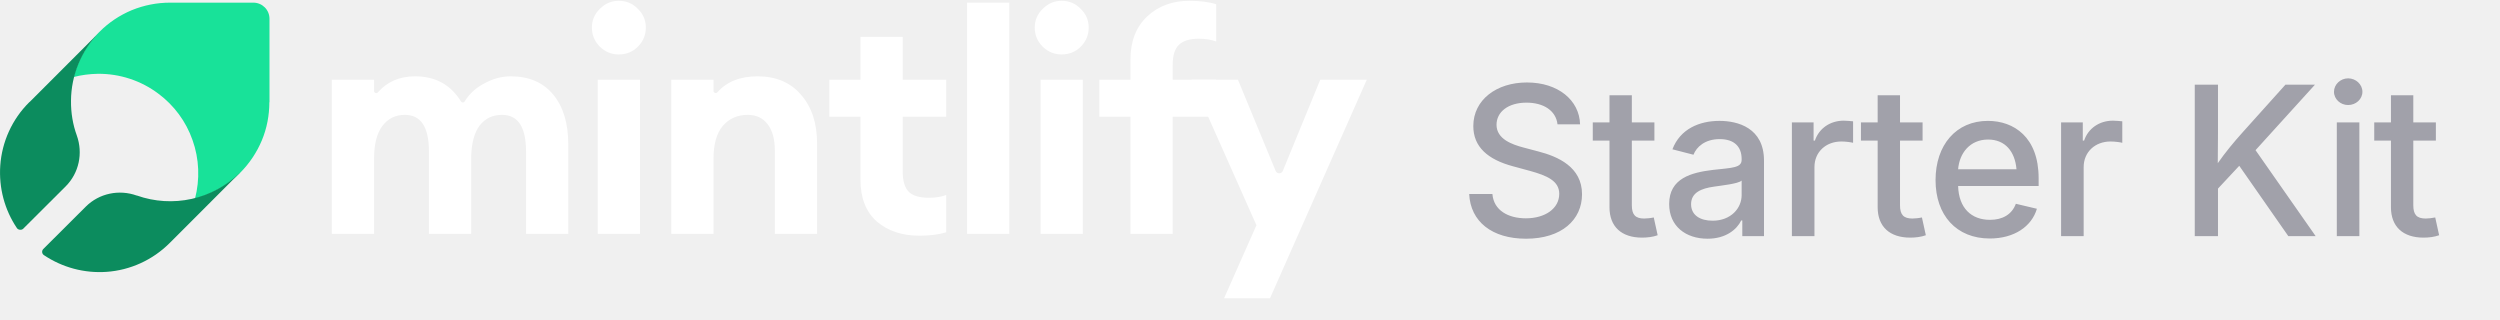
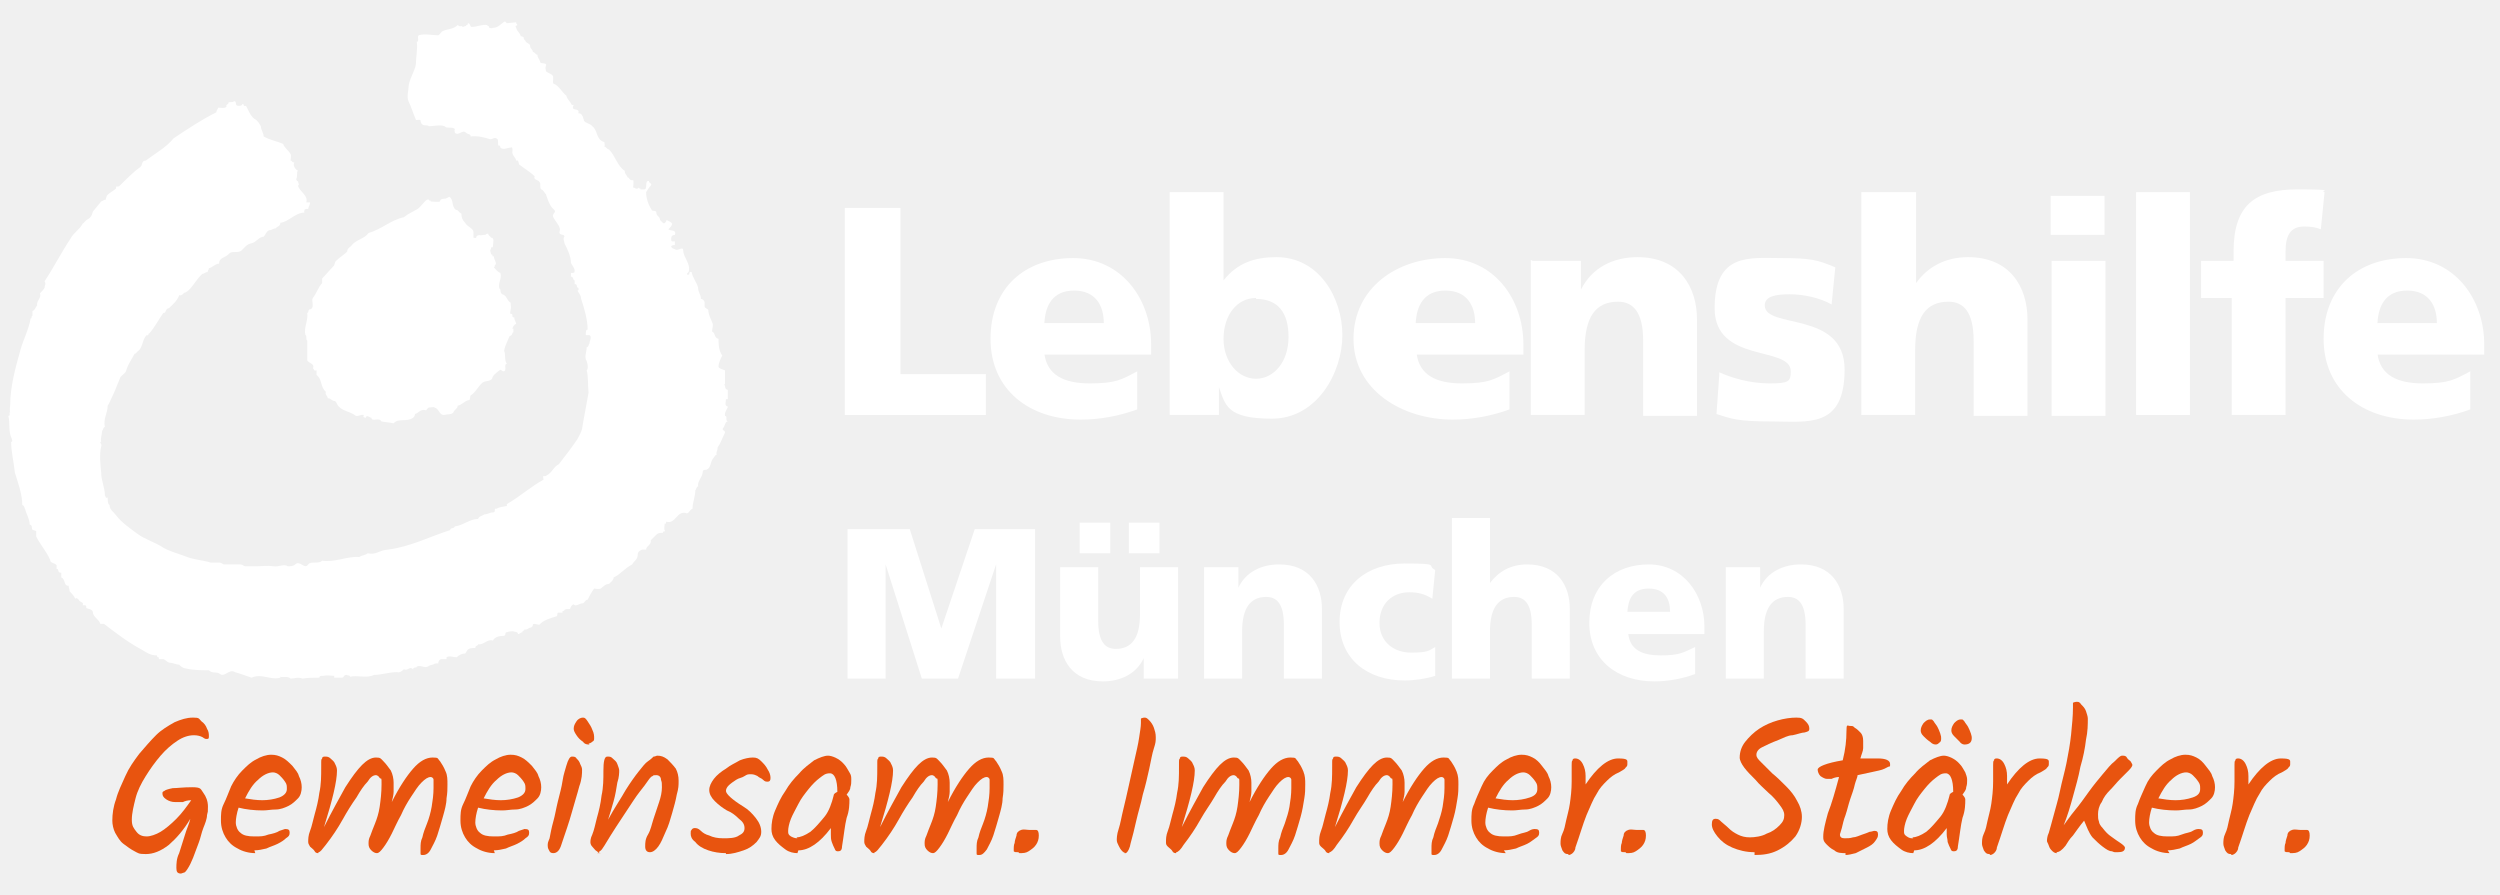
- <svg xmlns="http://www.w3.org/2000/svg" width="180" height="23" viewBox="0 0 180 23" fill="none">
-   <path d="M91.44 21.476H88.133L90.464 16.216L85.802 5.74H89.132L91.847 12.307C91.943 12.536 92.268 12.536 92.362 12.306L95.058 5.74H98.409L91.44 21.476Z" fill="white" />
-   <path d="M81.393 16.837V8.403H79.152V5.74H81.393V4.297C81.393 2.98 81.792 1.944 82.592 1.19C83.391 0.435 84.404 0.058 85.633 0.058C86.387 0.058 87.031 0.139 87.564 0.302V2.988C87.208 2.854 86.794 2.788 86.32 2.788C85.655 2.788 85.174 2.936 84.878 3.232C84.582 3.513 84.434 3.994 84.434 4.674V5.74H87.564V8.403H84.434V16.837H81.393Z" fill="white" />
-   <path d="M76.433 3.92C75.915 3.92 75.463 3.735 75.079 3.365C74.694 2.98 74.502 2.521 74.502 1.989C74.502 1.456 74.694 1.005 75.079 0.635C75.463 0.25 75.915 0.058 76.433 0.058C76.98 0.058 77.438 0.25 77.809 0.635C78.193 1.005 78.386 1.456 78.386 1.989C78.386 2.521 78.193 2.98 77.809 3.365C77.438 3.735 76.98 3.92 76.433 3.92ZM74.924 16.837V5.74H77.964V16.837H74.924Z" fill="white" />
-   <path d="M69.628 16.837V0.191H72.669V16.837H69.628Z" fill="white" />
-   <path d="M66.194 16.97C64.951 16.97 63.93 16.63 63.131 15.949C62.347 15.254 61.955 14.255 61.955 12.953V8.403H59.713V5.74H61.955V2.655H64.995V5.74H68.125V8.403H64.995V12.354C64.995 13.034 65.143 13.523 65.439 13.819C65.735 14.1 66.216 14.24 66.882 14.24C67.355 14.24 67.769 14.174 68.125 14.04V16.726C67.592 16.889 66.948 16.97 66.194 16.97Z" fill="white" />
-   <path d="M48.332 16.837V5.74H51.373V6.551C51.373 6.688 51.559 6.748 51.65 6.646C52.328 5.879 53.293 5.495 54.546 5.495C55.878 5.495 56.921 5.939 57.676 6.827C58.445 7.7 58.83 8.869 58.83 10.334V16.837H55.789V10.844C55.789 10.03 55.619 9.402 55.279 8.958C54.939 8.499 54.458 8.27 53.836 8.27C53.096 8.27 52.497 8.536 52.038 9.069C51.594 9.601 51.373 10.386 51.373 11.421V16.837H48.332Z" fill="white" />
-   <path d="M44.547 3.92C44.029 3.92 43.578 3.735 43.193 3.365C42.809 2.98 42.616 2.521 42.616 1.989C42.616 1.456 42.809 1.005 43.193 0.635C43.578 0.25 44.029 0.058 44.547 0.058C45.095 0.058 45.553 0.25 45.923 0.635C46.308 1.005 46.5 1.456 46.5 1.989C46.5 2.521 46.308 2.98 45.923 3.365C45.553 3.735 45.095 3.92 44.547 3.92ZM43.038 16.837V5.74H46.079V16.837H43.038Z" fill="white" />
-   <path d="M37.875 16.837V10.911C37.875 9.15 37.298 8.27 36.144 8.27C35.478 8.27 34.945 8.521 34.546 9.024C34.161 9.527 33.954 10.275 33.924 11.266V16.837H30.884V10.911C30.884 9.15 30.306 8.27 29.152 8.27C28.472 8.27 27.932 8.536 27.532 9.069C27.133 9.601 26.933 10.386 26.933 11.421V16.837H23.892V5.74H26.933V6.559C26.933 6.695 27.116 6.755 27.206 6.652C27.878 5.881 28.771 5.495 29.885 5.495C31.349 5.495 32.452 6.1 33.193 7.309C33.252 7.404 33.395 7.403 33.454 7.307C33.774 6.78 34.219 6.361 34.79 6.05C35.441 5.68 36.099 5.495 36.765 5.495C38.082 5.495 39.103 5.932 39.828 6.805C40.553 7.678 40.916 8.876 40.916 10.4V16.837H37.875Z" fill="white" />
-   <path d="M19.403 7.362V1.35C19.403 0.705 18.879 0.191 18.244 0.191H12.235C11.291 0.191 10.357 0.378 9.487 0.733C8.618 1.098 7.824 1.621 7.16 2.295L7.114 2.341C6.235 3.23 5.609 4.333 5.291 5.548C5.861 5.399 6.45 5.324 7.039 5.314C8.609 5.296 10.151 5.801 11.403 6.745C12.534 7.586 13.394 8.746 13.861 10.083C14.347 11.438 14.403 12.916 14.039 14.309C15.244 13.991 16.356 13.364 17.244 12.486L17.291 12.439C17.954 11.775 18.487 10.98 18.851 10.111C19.216 9.241 19.393 8.306 19.393 7.362H19.403Z" fill="#18E299" />
-   <path d="M5.112 7.26C5.121 5.416 5.857 3.646 7.151 2.324L2.151 7.326C2.133 7.344 2.114 7.354 2.095 7.372C0.876 8.583 0.14 10.204 0.019 11.918C-0.092 13.52 0.327 15.103 1.22 16.426C1.306 16.552 1.537 16.593 1.667 16.472L4.73 13.417C5.689 12.458 5.987 11.033 5.531 9.757C5.242 8.965 5.103 8.117 5.112 7.26Z" fill="#0C8C5E" />
-   <path d="M17.262 12.44C16.303 13.38 15.102 14.032 13.799 14.321C12.486 14.61 11.127 14.526 9.861 14.079C9.861 14.079 9.851 14.079 9.842 14.079C8.567 13.622 7.142 13.921 6.183 14.871L3.12 17.926C2.99 18.056 3.009 18.27 3.167 18.373C4.489 19.258 6.072 19.686 7.673 19.574C9.386 19.453 10.997 18.717 12.216 17.497L12.263 17.451L17.262 12.449V12.44Z" fill="#0C8C5E" />
-   <text x="105" y="17" font-family="Inter, ui-sans-serif, system-ui, -apple-system, sans-serif" font-size="15" font-weight="500" fill="#A1A1AA" letter-spacing="-0.01em">Starter Kit</text>
+ <svg xmlns="http://www.w3.org/2000/svg" id="Zeichnung" version="1.1" fill="#ffffff" viewBox="0 0 269.3 96.4">
+   <g>
+     <g>
+       <path d="M55.6,2.4s0,.2.1.2c.1.3-.3,0-.1.4.1.4.4.5.5.9.2,0,.2.1.3.1,0,.2.1.3.2.4,0,.2.5.3.5.5,0,.4.3.4.3.7.2,0,.3.3.5.3,0,.4.2.4.3.8,0,.2.8,0,.6.4-.1.3,0,.3,0,.5,0,.2.5.3.7.5.2.2,0,.7.1.9.6.2.9.9,1.4,1.3.1.4.4.6.6,1,0,0,.2,0,.2,0-.4.8.7.2.5.9.4,0,.4.3.5.4,0,.2.1.2.1.4.2.3.7.3.9.6.6.4.4,1.5,1.3,1.7,0,.2.1.3,0,.5.2,0,.3.3.5.3.7.7.9,1.8,1.7,2.3,0,.4.2.4.3.7.2,0,.2.4.6.3.1.2,0,.6,0,.8.2,0,.4.3.6,0,0,.2.2,0,.2.2.1,0,.3,0,.4,0,.4,0,0-1,.5-.9,0,.3.4.2.2.5-.2.2-.3.4-.5.7,0,.6.2,1.3.6,1.9,0,.2.5,0,.5.3,0,.4.4.4.4.8,0,0,.2.2.3.3.2.2.4-.2.4-.3.2.1.5.2.6.4,0,.2-.2.4-.4.6.2.2.9,0,.7.6-.2,0-.4.1-.4.4s0,.2.1.3h.3v.4c-.2,0-.2,0-.4.1,0,.3.4.3.5.4.3.1.8-.4.8.1,0,.7.8,1.4.6,2.2,0,.2-.4.3-.1.4.3,0,0-.4.4-.3.1.6.6,1.2.7,1.7,0,.5.3.7.3,1.2.2,0,.4.2.4.4s0,.2,0,.4c0,.2.4.3.4.4,0,.5.3,1,.4,1.3.2.3,0,.7,0,1,.4.2.2.7.7.8,0,.6,0,1.2.4,1.8-.2.4-.4.8-.4,1.2,0,.2.5.3.7.4v1.5s-.2,0-.1,0c.2.2,0,.5.4.6v1h-.2c0,.3-.2.7.2.8,0,.2-.4.6-.3,1,.3,0,0,.5.3.6-.3,0-.3.5-.5.7-.2.3.2.2.2.5-.3.6-.5,1.2-.8,1.6,0,.4-.2.5-.1.8-.2,0-.2.2-.4.4-.3.4-.2,1-.7,1.2-.1,0-.4,0-.4.2,0,.6-.6,1-.5,1.6-.2,0-.2.4-.3.4,0,.7-.3,1.3-.3,2-.3.1-.3.4-.6.5-1.1-.4-1.2,1.2-2.2.9-.1,0,0,.3-.2.2,0,.2-.1.6,0,.7.1.3-.2,0-.2.3-.3,0-.5,0-.7.2-.1.1-.4.4-.6.6.1.5-.5.6-.5,1-.1,0-.3,0-.4,0-.1,0-.5.2-.5.5,0,.6-.4.7-.6,1.1-.8.4-1.3,1.1-2,1.4,0,.3-.3.5-.5.7-.4,0-.6.3-.9.5-.2.1-.6,0-.7,0-.3.4-.5.8-.7,1.2-.3,0-.3.4-.6.4-.3,0-.7.4-.9.1-.3.1-.3.3-.4.5-.2,0-.5,0-.6.1,0,.2-.3,0-.2.3-.1,0-.3,0-.5,0-.1,0,0,.4-.2.4-.6.2-1.4.4-1.8.9h0c-.2,0-.7-.2-.7,0,0,.2-.1.2-.2.3-.3,0-.4.3-.7.2,0,.2-.3.1-.2.3-.2,0-.3.2-.5.2,0-.3-.4-.2-.5-.3-.2,0-.4,0-.7.1-.3,0,0,.4-.4.4-.4,0-.9.1-1.1.5-.6-.2-1,.5-1.6.4,0,.2-.3.1-.3.4-.4,0-.7,0-.9.3,0,0-.1.2-.2.3-.4,0-.7.2-.9.4-.4,0-.8-.2-1.1,0,0,0,0,.1,0,.2-.2,0-.4,0-.5,0-.3,0-.4.3-.4.5,0-.1-.4,0-.4,0,0,.1-.5.1-.7.3-.4.2-.8-.2-1.2,0,0,.2-.4,0-.4.3-.4-.4-.5.2-1,0-.2.2-.5.4-.7.3-.9,0-1.7.3-2.5.3h0c-.8.4-1.8,0-2.6.2,0-.2-.2-.1-.4-.2-.3,0-.2.3-.5.3-.2,0-.6,0-.8,0,0,0,0-.3,0-.2-.4,0-.7-.1-1.2,0-.2,0-.4,0-.4.2-.7,0-1.2,0-1.8.1h0c-.5-.2-.9,0-1.3,0-.3-.3-.8-.1-1.1-.2,0,0,0,0,0,.1-1.1.3-2-.5-3.1,0-.6-.2-1.1-.4-1.8-.6-.6-.4-1.1.6-1.6.2-.4-.3-.8,0-1.2-.4-.8,0-1.7,0-2.5-.2-.3,0-.6-.3-.7-.4-.3,0-.7-.2-.9-.2-.4,0-.5-.3-.8-.4h-.5c.1-.3-.2-.1-.2-.4-.7,0-1.1-.3-1.6-.6-1.5-.8-2.8-1.8-4.1-2.8,0,0-.3,0-.4,0-.1-.5-.8-.7-.8-1.3-.1-.3-.5-.3-.7-.4,0-.2,0-.2-.1-.3h-.3c.2-.4-.4-.3-.4-.6-.1,0-.2-.3-.4-.1-.1-.3-.4-.6-.6-.8,0-.3-.1-.3-.1-.6-.6,0-.3-.7-.8-.9,0-.2,0-.5,0-.5-.5,0-.2-.5-.5-.4,0-.1,0-.3,0-.4-.2-.3-.7-.2-.7-.6-.4-.9-1.1-1.7-1.5-2.5,0-.2,0-.4,0-.6,0,0,0,0-.3-.1-.3,0,0-.5-.4-.6,0-.6-.4-1.2-.5-1.7-.1,0,0-.3-.3-.4,0-1.2-.5-2.5-.8-3.5-.1-1.1-.4-2.2-.4-3.3.2,0,.1-.3,0-.5-.3-.7-.1-1.5-.3-2.3.3,0,0-.4.2-.4-.1-.2,0-.6,0-.8,0-2,.6-4.1,1.1-5.9.3-1.1.9-2.2,1.1-3.4.2,0,0-.2.2-.3v-.5c.3-.1.3-.4.5-.6-.1-.5.5-.8.3-1.3.2-.2.4-.4.5-.6,0-.3.2-.4,0-.7,1-1.5,1.8-3.1,2.8-4.6.3-.6,1-1,1.3-1.6.2-.1.3-.4.6-.5.3-.2.4-.4.5-.8.3-.4.6-.7.9-1.1.1,0,.3-.2.5-.2,0-.2.1-.3.1-.4.2-.3.7-.5,1-.8,0,0,0-.1,0-.2.2,0,.3,0,.4-.1.7-.7,1.5-1.5,2.2-2,.3-.2.1-.7.6-.7.9-.7,2.2-1.4,3-2.4,1.5-1,3-2,4.6-2.8,0-.2.2-.4.2-.5.3,0,.7.1.9-.1-.1-.3.2-.2.2-.4,0-.2.5,0,.6-.2.4,0,0,.5.5.5.1,0,.4,0,.4-.2.3,0,0,.3.4.2.3.5.4,1,.9,1.4.4.2.5.5.7.8,0,.4.3.7.3,1.1.7.4,1.4.5,2.1.8.1.4.6.7.8,1.1.1.2,0,.5,0,.7.2,0,.1.2.4.2-.2.4.2.8.4.9-.2.1,0,.6-.2.9,0,0,.1.3.2.2,0,.2.2.4,0,.5.2.7,1.1,1,.9,1.8.1,0,.4,0,.4,0,0,.3-.2.5-.2.7-.2,0-.3,0-.4.1,0,.2-.1.2,0,.3-1,0-1.7,1-2.6,1.1,0,.4-.4.4-.5.6-.3,0-.4.2-.7.2-.3.1-.4.5-.6.7-.5,0-.8.6-1.3.7-.5.1-.7.4-1.1.8-.4.3-1,0-1.3.3-.4.5-1.1.4-1.1,1.1-.4,0-.7.4-1.1.5,0,.2-.2.3-.1.4-.3,0-.4.2-.6.2-.7.6-1.1,1.6-1.8,2-.3,0-.3.4-.7.3-.2.6-.7,1-1.1,1.4-.4,0-.3.6-.6.5-.5.7-.9,1.5-1.5,2.2-.2,0,0,.3-.3.2-.5.5-.4,1.3-.9,1.7-.2.1-.2.3-.4.3-.3.6-.7,1.1-.9,1.8-.1.4-.6.5-.7.9-.3.7-.5,1.3-.8,1.9-.2.4-.3.7-.5,1,0,.8-.5,1.4-.3,2.3-.2,0-.2.4-.3.4,0,.4-.2.8-.1,1.2,0,0,0,0-.1,0,0,.2.2.2.1.5-.2.8-.1,1.9,0,2.8,0,.9.4,1.6.4,2.5.1,0,0,.3.3.2,0,.3,0,.7.2.8,0,.5.4.7.7,1.1.6.8,1.5,1.4,2.3,2,.8.6,1.9.9,2.8,1.5.7.4,1.5.6,2.3.9.9.4,1.8.4,2.8.7h.9c.2,0,.3.1.5.2.6,0,1.2,0,1.8,0,.2,0,.4.2.5.2.4,0,.8,0,1.2,0h0c.6,0,1.2-.1,1.9,0h0c.5.1,1.1-.3,1.5,0,.2,0,.6,0,.8-.2.5-.5,1,.6,1.4,0,.3-.4,1.1,0,1.5-.4,1.4.2,2.7-.5,4-.4.3-.2.7-.2.9-.4,1,.2,1.1-.3,2.2-.4,2.4-.3,4.5-1.4,6.7-2.1,0-.3.4-.1.5-.4.9-.1,1.6-.8,2.5-.8.1-.3.4-.3.7-.5.4,0,.5-.2.9-.2s0-.5.4-.4c.3-.2.7-.2,1.1-.3v-.2c1.4-.8,2.6-1.9,3.9-2.6.1,0,0-.2,0-.4.2,0,.3,0,.4-.1.6-.3.7-.9,1.3-1.2.7-.9,1.4-1.8,2-2.7.2-.4.4-.7.5-1.1.2-1.3.5-2.7.7-3.9-.1-.8,0-1.7-.2-2.4.2-.2.1-.7,0-1-.3-.4,0-1,0-1.5.2,0,.2-.3.3-.4,0-.3.3-.7,0-.9,0,0-.3,0-.4,0,0-.3,0-.6.2-.6,0-1.1-.4-2.4-.7-3.3,0-.4-.3-.7-.4-.9.2,0,.1-.2.1-.3-.3,0,0-.4-.4-.4,0-.1,0-.3,0-.4-.2,0-.1-.4-.4-.4,0-.1,0-.4,0-.4.3,0,.4,0,.4-.2,0-.4-.3-.6-.4-.9,0-.7-.4-1.5-.7-2.1,0-.2-.2-.5,0-.7,0-.4-.7,0-.5-.7.1,0,0,0,0-.2-.1-.4-.5-.8-.7-1.2-.2-.4.4-.5.1-.8-.5-.4-.7-1.1-.9-1.7-.1,0-.2-.4-.5-.5-.2-.2,0-.7-.2-.8,0-.2-.7-.2-.5-.6,0,0,.1,0,0,0-.5-.5-1.2-.9-1.7-1.3,0-.2-.1-.3-.1-.4h-.2c0-.3-.5-.6-.4-1,0,0,0-.1,0-.2,0-.1,0-.3-.2-.2-.3,0-.8.3-1.1,0,0,0,0-.3-.2-.2-.1-.2,0-.5-.1-.7-.3-.3-.5,0-.8,0-.6-.2-1.4-.4-2.1-.3,0-.3-.3-.2-.5-.4-.4-.4-.8.4-1.2,0,0-.2-.1-.2,0-.4-.3-.3-.9,0-1.1-.3-.5-.2-1.2,0-1.7,0-.2-.2-.5,0-.7-.2-.1,0-.2-.3-.2-.4,0-.2-.5,0-.5-.1-.3-.7-.5-1.4-.8-2-.2-.5,0-1.1,0-1.4,0-.9.7-1.8.8-2.6,0-.8.2-1.5.1-2.4.3,0,0-.5.2-.7.7-.2,1.4,0,2.1,0,.1,0,.3-.3.4-.4.5-.3,1.2-.2,1.7-.7.1,0,.1.2.4.1.2.2.3,0,.5,0,0-.2.2,0,.2-.3.3,0,.2.4.4.4.6,0,1.1-.3,1.7-.2,0,.2.2,0,.2.3.2,0,.2.1.4,0,.6,0,.9-.5,1.3-.7l.2.2Z" style="fill: #ffffff;" />
+       <path d="M48.4,21.2c.5.3.2,1,.7,1.4.3,0,.3.3.6.4,0,.4.1.7.4,1,.2.4.9.6.9,1,0,.3,0,.4,0,.6.1,0,.2.1.3,0,0-.3.3-.2.3-.3.1.1.4,0,.6,0s.2-.2.4-.1c0,.2.2.2.3.4.4,0,.2.6.2.9s-.3,0-.2.3c-.2.2,0,.4,0,.6.3,0,0,.3.3.2,0,.4.3.6.2.9-.2,0,0,.2-.2.3.2.2.4.5.7.6.2.6-.3,1.1-.1,1.7.2,0,0,.4.3.6.5.1.5.7.9.9,0,.3.1.5,0,.8h0c0,.1-.1.4,0,.4.4,0,0,.4.4.4,0,.3.2.5.2.7-.2,0-.4.4-.4.5s0,0,.1,0v.4c-.2,0,0,.3-.4.4-.2.5-.5,1-.6,1.6.2.3,0,1,.3,1.4-.4,0,.1.8-.4.8-.1,0-.3-.3-.4-.1-.4.3-.7.5-.8.9-.2.3-.7.2-1,.4-.5.4-.7,1-1.3,1.4-.1.1,0,.5-.2.5-.5.1-.7.5-1.2.6,0,.3-.3.4-.4.6-.1.4-.7.3-1.1.4-.5,0-.5-.7-1-.8,0-.1-.4,0-.6,0-.1,0-.2.2-.3.3-.6-.2-.8.3-1.2.4,0,.2-.1.3-.2.4-.7.5-1.6,0-2.1.6-.4-.1-.8-.1-1.3-.2-.3-.5-1,.1-1.1-.4-.2,0-.5-.4-.6,0,0,0-.4,0-.2-.3-.4-.1-.7.3-1,0-.6-.4-1.2-.4-1.7-.9-.2-.2-.2-.4-.4-.6-.4,0-.4-.3-.8-.3,0-.3-.3-.3-.2-.7-.6-.5-.4-1.4-1-1.8v-.5c-.4.1-.2-.2-.4-.2.3-.6-.7-.6-.6-1,0-.6,0-1.4,0-2-.2-.1,0-.6-.2-.6-.2-.8.3-1.5.2-2.4.2,0,0-.4.4-.4.4-.3,0-.9.2-1.2.4-.5.6-1.2,1-1.6,0-.1,0-.4,0-.5.4-.4.8-.9,1.2-1.3.2-.2.1-.4.3-.6.4-.4.8-.6,1.2-1,0-.4.4-.5.5-.7.5-.6,1.4-.7,1.8-1.3,1.4-.4,2.4-1.4,3.8-1.7.5-.4,1-.6,1.5-.9.4-.3.6-.7,1-1h.2c0,.2.2,0,.2.2.3,0,.8.1,1,0,0-.3.4-.3.6-.3Z" style="fill: #ffffff;" />
+     </g>
+     <g>
+       <path d="M91,22.4h6v17.9h9.2v4.4h-15.2v-22.3Z" />
+       <path d="M112.5,38.1c.3,2.3,2.1,3.2,4.9,3.2s3.4-.4,5.1-1.3v4.1c-1.9.7-4,1.1-6.1,1.1-5.5,0-9.7-3.2-9.7-8.7s3.7-8.7,8.9-8.7,8.4,4.4,8.4,9.3v1.1h-11.5ZM118.9,34.8c0-1.9-.9-3.5-3.2-3.5s-3.1,1.6-3.2,3.5h6.4Z" />
+       <path d="M126,20.7h5.8v9.5h0c1.5-1.9,3.4-2.5,5.7-2.5,4.6,0,7.1,4.4,7.1,8.4s-2.7,9-7.6,9-5-1.5-5.7-3.4h0v3h-5.3v-24ZM135.3,32.1c-2.1,0-3.5,1.9-3.5,4.4s1.6,4.3,3.5,4.3,3.5-1.8,3.5-4.5-1.2-4.1-3.5-4.1Z" />
+       <path d="M152.6,38.1c.3,2.3,2.1,3.2,4.9,3.2s3.4-.4,5.1-1.3v4.1c-1.9.7-4,1.1-6.1,1.1-5.5,0-10.7-3.2-10.7-8.7s4.7-8.7,9.9-8.7,8.4,4.4,8.4,9.3v1.1h-11.5ZM158.9,34.8c0-1.9-.9-3.5-3.2-3.5s-3.1,1.6-3.2,3.5h6.4Z" />
+       <path d="M165.1,28.1h5.2v3.1h0c1.2-2.4,3.5-3.5,6.1-3.5,4.5,0,6.4,3.2,6.4,6.7v10.4h-5.8v-8.1c0-3.1-1.1-4.2-2.7-4.2-2.4,0-3.6,1.6-3.6,5.2v7h-5.8v-16.7Z" />
+       <path d="M185.2,40.1c1.3.6,3.3,1.2,5.4,1.2s2.3-.2,2.3-1.3c0-2.8-8.2-.8-8.2-6.8s3.8-5.4,7.1-5.4,4,.2,5.9,1l-.4,4c-1.2-.7-3-1.1-4.5-1.1s-2.7.2-2.7,1.2c0,2.6,8.6.5,8.6,6.9s-4,5.6-7.8,5.6-4.4-.3-6-.8l.3-4.2Z" />
+       <path d="M200.6,20.7h5.8v9.8h0c1.2-1.7,3.1-2.8,5.6-2.8,4.5,0,6.4,3.2,6.4,6.7v10.4h-5.8v-8.1c0-3.1-1.1-4.2-2.7-4.2-2.4,0-3.6,1.6-3.6,5.2v7h-5.8v-24Z" />
+       <path d="M221,28.1h5.8v16.7h-5.8v-16.7ZM226.7,25.3h-5.8v-4.2h5.8v4.2Z" />
+       <path d="M230.1,20.7h5.8v24h-5.8v-24Z" />
+       <path d="M240.5,32.1h-3.4v-4h3.5v-1c0-5,2.3-6.7,6.9-6.7s2.2.2,2.9.3l-.4,4c-.5-.2-1-.3-1.8-.3-1.5,0-2,1-2,2.7v1h4.1v4h-4.1v12.6h-5.8v-12.6Z" />
+       <path d="M256.1,38.1c.3,2.3,2.1,3.2,4.9,3.2s3.4-.4,5.1-1.3v4.1c-1.9.7-4,1.1-6.1,1.1-5.5,0-9.7-3.2-9.7-8.7s3.7-8.7,8.9-8.7,8.4,4.4,8.4,9.3v1.1h-11.5ZM262.5,34.8c0-1.9-.9-3.5-3.2-3.5s-3.1,1.6-3.2,3.5h6.4Z" />
+     </g>
+     <path d="M91.3,57h6.7l3.4,10.7h0l3.6-10.7h6.5v16.1h-4.2v-12.3c0,0,0,0,0,0l-4.1,12.3h-3.9l-3.9-12.3h0v12.3c0,0-4.1,0-4.1,0v-16.1Z" />
+     <path d="M121.6,56.3h3.3v3.3h-3.3v-3.3ZM116.3,56.3h3.3v3.3h-3.3v-3.3ZM127,73.1h-3.8v-2.2h0c-.8,1.7-2.5,2.5-4.4,2.5-3.3,0-4.6-2.3-4.6-4.8v-7.5h4.1v5.8c0,2.3.8,3,1.9,3,1.7,0,2.6-1.2,2.6-3.7v-5.1h4.1v12Z" />
+     <path d="M129.6,61.1h3.8v2.2h0c.8-1.7,2.5-2.5,4.4-2.5,3.3,0,4.6,2.3,4.6,4.8v7.5h-4.1v-5.8c0-2.3-.8-3-1.9-3-1.7,0-2.6,1.2-2.6,3.7v5.1h-4.1v-12Z" />
+     <path d="M154.3,64.5c-.8-.5-1.5-.7-2.5-.7-1.8,0-3.2,1.2-3.2,3.3s1.6,3.2,3.4,3.2,1.9-.2,2.6-.6v3.1c-.9.3-2.2.5-3.3.5-4,0-7-2.3-7-6.3s3-6.3,7-6.3,2.3.2,3.3.7l-.3,3Z" />
+     <path d="M156.4,55.8h4.1v7h0c.9-1.2,2.2-2,4-2,3.3,0,4.6,2.3,4.6,4.8v7.5h-4.1v-5.8c0-2.3-.8-3-1.9-3-1.7,0-2.6,1.2-2.6,3.7v5.1h-4.1v-17.2Z" />
+     <path d="M175.4,68.3c.2,1.7,1.5,2.3,3.5,2.3s2.4-.3,3.7-.9v2.9c-1.3.5-2.9.8-4.4.8-4,0-7-2.3-7-6.3s2.7-6.3,6.4-6.3,6,3.2,6,6.7v.8h-8.3ZM179.9,65.9c0-1.4-.6-2.5-2.3-2.5s-2.2,1.1-2.3,2.5h4.6Z" />
+     <path d="M185.8,61.1h3.8v2.2h0c.8-1.7,2.5-2.5,4.4-2.5,3.3,0,4.6,2.3,4.6,4.8v7.5h-4.1v-5.8c0-2.3-.8-3-1.9-3-1.7,0-2.6,1.2-2.6,3.7v5.1h-4.1v-12Z" />
+   </g>
+   <g>
+     <path d="M19.5,94.1c-.4,0-.5-.2-.5-.6s0-1,.3-1.6c.2-.6.4-1.3.6-1.9.2-.7.5-1.3.6-1.8h0c-.7,1.2-1.5,2.1-2.3,2.8-.9.7-1.7,1-2.5,1s-.8-.1-1.2-.3c-.4-.2-.8-.5-1.2-.8s-.6-.7-.9-1.2c-.2-.4-.3-.9-.3-1.3,0-.7.1-1.5.4-2.3.2-.8.6-1.6,1-2.5s.9-1.6,1.5-2.4c.6-.7,1.2-1.4,1.8-2,.6-.6,1.3-1,2-1.4.7-.3,1.3-.5,2-.5s.6.1.9.4c.3.2.5.5.6.8.2.3.2.6.2.8s0,.3-.2.3-.2,0-.5-.2c-.2-.1-.5-.2-.9-.2-.6,0-1.2.2-1.8.6-.6.4-1.2.9-1.8,1.6-.6.7-1.1,1.4-1.6,2.2-.5.8-.9,1.6-1.1,2.4s-.4,1.6-.4,2.3.2.9.5,1.3c.3.4.7.5,1.1.5s1-.2,1.5-.5,1.1-.8,1.7-1.4c.6-.6,1.1-1.3,1.6-2h0c-.4,0-.7.1-.9.2-.3,0-.5,0-.8,0-.4,0-.7-.1-1-.3-.3-.2-.4-.4-.4-.6s0-.2.2-.3c.1-.1.4-.2.9-.3.5,0,1.1-.1,2.1-.1s.9.2,1.2.6c.3.4.5.9.5,1.5s0,.5-.1.9c0,.4-.2.9-.4,1.4-.2.5-.3,1.1-.5,1.6s-.4,1.1-.6,1.6c-.2.5-.4.9-.6,1.2s-.3.4-.4.4Z" style="fill: #e8540f;" />
+     <path d="M27.5,91.9c-.7,0-1.4-.2-1.9-.5-.6-.3-1-.7-1.3-1.2-.3-.5-.5-1.1-.5-1.8s0-1.2.3-1.8.5-1.2.8-1.9c.3-.6.7-1.2,1.2-1.7.5-.5.9-.9,1.5-1.2.5-.3,1.1-.5,1.6-.5s.8.1,1.2.3c.4.2.7.5,1.1.9.3.4.6.7.7,1.1.2.4.3.8.3,1.2s-.1.9-.4,1.2c-.3.3-.6.6-1,.8s-.9.4-1.4.4c-.5,0-.9.1-1.4.1-.9,0-1.8-.1-2.6-.3-.2.6-.3,1.2-.3,1.6s.2.9.5,1.1c.3.3.8.4,1.5.4s1,0,1.5-.2c.5-.1.9-.2,1.2-.4.3-.1.6-.2.6-.2.4,0,.5.1.5.4s-.1.4-.4.6c-.2.2-.5.4-.9.6-.4.2-.8.3-1.2.5-.4.1-.9.2-1.3.2ZM28.2,86.2c.7,0,1.3-.1,1.9-.3.5-.2.8-.5.8-.9s0-.5-.2-.8c-.2-.3-.4-.5-.6-.7-.2-.2-.5-.3-.7-.3-.5,0-1.1.3-1.6.8-.6.5-1,1.2-1.4,2,.6.1,1.2.2,1.9.2Z" style="fill: #e8540f;" />
+     <path d="M34.3,91.9c-.1,0-.3,0-.4-.2s-.3-.3-.5-.5c-.1-.2-.2-.3-.2-.5,0-.3,0-.7.2-1.2.2-.5.3-1.1.5-1.8.2-.7.4-1.5.5-2.3.2-.9.2-1.8.2-2.8s0-.7.1-.9c0-.2.2-.2.3-.2.2,0,.4,0,.6.2.2.2.4.3.5.6.1.2.2.4.2.7,0,1.2-.5,3.2-1.4,6.1h0c.9-1.8,1.7-3.2,2.3-4.3.7-1.1,1.3-1.9,1.8-2.4.5-.5,1-.8,1.5-.8s.5.1.8.4c.3.3.5.6.8,1,.2.4.3.9.3,1.3s0,.6,0,1c0,.3-.1.7-.2,1.1h0c.8-1.6,1.6-2.8,2.3-3.6s1.4-1.2,2.1-1.2.5.1.8.4c.2.3.4.6.6,1.1.2.4.2.9.2,1.4s0,.9-.1,1.5c0,.6-.2,1.3-.4,2-.2.7-.4,1.4-.6,2s-.5,1.1-.7,1.5-.5.6-.8.6-.3,0-.3-.2c0-.1,0-.3,0-.5,0-.4,0-.8.2-1.2.1-.5.3-1,.5-1.5s.4-1.2.5-1.8.2-1.3.2-2,0-.6,0-.9c0-.2-.2-.3-.3-.3-.3,0-.6.2-1,.6-.4.4-.7.9-1.1,1.5-.4.6-.8,1.3-1.1,2-.4.7-.7,1.4-1,2-.3.6-.6,1.1-.9,1.5s-.5.6-.7.6-.4-.1-.6-.3c-.2-.2-.3-.4-.3-.7s0-.5.2-.9c.1-.3.3-.8.5-1.3.2-.5.4-1.1.5-1.8s.2-1.5.2-2.4,0-.5-.2-.7c-.1-.2-.3-.3-.4-.3-.3,0-.6.2-.9.7-.4.4-.8,1-1.2,1.7-.5.7-1,1.5-1.5,2.4-.5.9-1.1,1.8-1.8,2.7-.4.5-.6.8-.8.8Z" style="fill: #e8540f;" />
+     <path d="M53.3,91.9c-.7,0-1.4-.2-1.9-.5-.6-.3-1-.7-1.3-1.2-.3-.5-.5-1.1-.5-1.8s0-1.2.3-1.8.5-1.2.8-1.9c.3-.6.7-1.2,1.2-1.7.5-.5.9-.9,1.5-1.2.5-.3,1.1-.5,1.6-.5s.8.1,1.2.3c.4.2.7.5,1.1.9.3.4.6.7.7,1.1.2.4.3.8.3,1.2s-.1.9-.4,1.2c-.3.3-.6.6-1,.8s-.9.4-1.4.4c-.5,0-.9.1-1.4.1-.9,0-1.8-.1-2.6-.3-.2.6-.3,1.2-.3,1.6s.2.9.5,1.1c.3.3.8.4,1.5.4s1,0,1.5-.2c.5-.1.9-.2,1.2-.4.3-.1.6-.2.6-.2.4,0,.5.1.5.4s-.1.4-.4.6c-.2.2-.5.4-.9.6-.4.2-.8.3-1.2.5-.4.1-.9.2-1.3.2ZM53.9,86.2c.7,0,1.3-.1,1.9-.3.5-.2.8-.5.8-.9s0-.5-.2-.8c-.2-.3-.4-.5-.6-.7-.2-.2-.5-.3-.7-.3-.5,0-1.1.3-1.6.8-.6.5-1,1.2-1.4,2,.6.1,1.2.2,1.9.2Z" style="fill: #e8540f;" />
+     <path d="M59.7,91.9c-.2,0-.4,0-.5-.2-.1-.2-.2-.3-.2-.6s0-.3.2-.8c.1-.5.2-1.1.4-1.8.2-.7.3-1.4.5-2.2s.4-1.5.5-2.2.3-1.2.4-1.6c.2-.7.4-1,.6-1s.4,0,.5.2c.2.2.3.3.4.6.1.2.2.4.2.6,0,.4,0,1-.3,1.8-.2.8-.5,1.7-.8,2.8-.3,1.1-.7,2.2-1.1,3.4-.2.7-.5,1-.9,1ZM63.5,80.2c-.2,0-.5,0-.7-.3-.3-.2-.5-.4-.7-.7-.2-.3-.3-.5-.3-.7,0-.3.1-.5.3-.8s.5-.4.7-.4.3.1.5.4.4.6.5.9c.2.4.2.7.2.9s0,.3-.2.4c-.1.1-.3.2-.4.2Z" style="fill: #e8540f;" />
+     <path d="M64.8,91.9c-.1,0-.3,0-.5-.2-.2-.1-.3-.3-.5-.5s-.2-.4-.2-.5,0-.4.2-.8c.2-.5.3-1,.5-1.8.2-.7.4-1.5.5-2.4.2-.9.2-1.8.2-2.7s.1-1.5.4-1.5.4,0,.6.2c.2.2.4.3.5.6s.2.5.2.7,0,.7-.2,1.3c-.1.6-.2,1.3-.4,2-.2.7-.4,1.4-.6,2h0c.7-1.3,1.4-2.3,1.9-3.2.5-.8,1-1.5,1.4-2s.7-.9,1-1.1c.3-.2.5-.4.6-.5.2,0,.3-.1.4-.1.4,0,.7.1,1.1.4.3.3.6.6.9,1,.2.4.3.8.3,1.3s0,.8-.2,1.5c-.1.6-.3,1.3-.5,2-.2.7-.4,1.4-.7,2-.3.7-.5,1.2-.8,1.6-.3.4-.6.6-.9.6s-.5-.2-.5-.6,0-.8.3-1.3.4-1.1.6-1.7c.2-.6.4-1.2.6-1.8.2-.6.3-1.1.3-1.6s0-.5-.1-.8c0-.3-.2-.5-.5-.5s-.3,0-.4.1c-.1,0-.3.2-.5.5-.2.3-.5.7-.9,1.2-.4.5-.9,1.3-1.5,2.2-.6.9-1.4,2.1-2.3,3.6-.2.3-.3.5-.5.6-.1.1-.2.2-.3.2Z" style="fill: #e8540f;" />
+     <path d="M78.2,91.9c-.7,0-1.3-.1-1.9-.3s-1.1-.5-1.4-.9c-.4-.3-.5-.6-.5-.9s0-.3.1-.4c0-.1.2-.2.3-.2.2,0,.4,0,.7.3.2.2.5.4.9.5.4.2.9.3,1.5.3s1.3,0,1.7-.3c.4-.2.6-.4.6-.8s-.2-.7-.6-1c-.4-.4-.8-.7-1.3-.9-.5-.3-.9-.6-1.3-1-.4-.4-.6-.8-.6-1.2s.2-.8.5-1.2c.3-.4.8-.8,1.3-1.1.5-.4,1-.6,1.5-.9.5-.2,1-.3,1.4-.3s.6.1.9.4.5.5.7.9c.2.3.3.6.3.9s-.1.4-.3.4-.3,0-.5-.2-.4-.2-.6-.4c-.2-.1-.4-.2-.7-.2s-.4,0-.7.2-.6.2-.9.4c-.3.2-.6.4-.8.6-.2.2-.3.4-.3.6,0,.3.6.9,1.9,1.7.5.3.9.7,1.3,1.2s.6,1,.6,1.5-.2.7-.5,1.1c-.4.4-.8.7-1.4.9-.6.2-1.2.4-1.9.4Z" style="fill: #e8540f;" />
+     <path d="M85.9,91.9c-.4,0-.9-.1-1.3-.4-.4-.3-.8-.6-1.1-1s-.4-.8-.4-1.2c0-.6.1-1.3.4-2,.3-.7.6-1.4,1.1-2.1.4-.7.9-1.3,1.5-1.9.5-.6,1.1-1,1.6-1.4.6-.3,1.1-.5,1.5-.5s1.2.3,1.7.9c.3.3.4.6.6.9s.2.5.2.8,0,.5-.1.8c0,.3-.2.5-.4.8.2.2.3.4.3.5,0,.5,0,1.2-.3,2-.2.8-.3,1.9-.5,3.1,0,.4-.2.5-.4.5s-.3,0-.4-.3c-.1-.2-.2-.4-.3-.7s-.1-.5-.1-.8c0-.3,0-.5,0-.7-1.2,1.6-2.4,2.4-3.5,2.4ZM85.8,90.2c.4,0,.9-.2,1.5-.6.5-.4,1-1,1.5-1.6s.8-1.5,1-2.3c0-.2.2-.3.4-.4,0-1.3-.3-2-.8-2s-.7.2-1.1.5c-.4.3-.8.7-1.2,1.2-.4.5-.8,1-1.1,1.6-.3.6-.6,1.1-.8,1.6-.2.5-.3,1-.3,1.3s0,.4.3.6c.2.1.4.2.7.2Z" style="fill: #e8540f;" />
+     <path d="M94.2,91.9c-.1,0-.3,0-.4-.2s-.3-.3-.5-.5c-.1-.2-.2-.3-.2-.5,0-.3,0-.7.2-1.2.2-.5.3-1.1.5-1.8.2-.7.4-1.5.5-2.3.2-.9.2-1.8.2-2.8s0-.7.1-.9c0-.2.2-.2.3-.2.2,0,.4,0,.6.2.2.2.4.3.5.6.1.2.2.4.2.7,0,1.2-.5,3.2-1.4,6.1h0c.9-1.8,1.7-3.2,2.3-4.3.7-1.1,1.3-1.9,1.8-2.4.5-.5,1-.8,1.5-.8s.5.1.8.4c.3.3.5.6.8,1,.2.4.3.9.3,1.3s0,.6,0,1c0,.3-.1.7-.2,1.1h0c.8-1.6,1.6-2.8,2.3-3.6s1.4-1.2,2.1-1.2.5.1.8.4c.2.3.4.6.6,1.1.2.4.2.9.2,1.4s0,.9-.1,1.5c0,.6-.2,1.3-.4,2-.2.7-.4,1.4-.6,2-.2.6-.5,1.1-.7,1.5-.3.4-.5.6-.8.6s-.3,0-.3-.2c0-.1,0-.3,0-.5,0-.4,0-.8.2-1.2.1-.5.3-1,.5-1.5s.4-1.2.5-1.8c.1-.6.2-1.3.2-2s0-.6,0-.9c0-.2-.2-.3-.3-.3-.3,0-.6.2-1,.6-.4.4-.7.9-1.1,1.5-.4.6-.8,1.3-1.1,2-.4.7-.7,1.4-1,2-.3.6-.6,1.1-.9,1.5s-.5.6-.7.6-.4-.1-.6-.3c-.2-.2-.3-.4-.3-.7s0-.5.2-.9c.1-.3.3-.8.5-1.3.2-.5.4-1.1.5-1.8s.2-1.5.2-2.4,0-.5-.2-.7c-.1-.2-.3-.3-.4-.3-.3,0-.6.2-.9.7-.4.4-.8,1-1.2,1.7-.5.7-1,1.5-1.5,2.4-.5.9-1.1,1.8-1.8,2.7-.4.5-.6.8-.8.8Z" style="fill: #e8540f;" />
+     <path d="M109.7,91.8c-.3,0-.4,0-.5-.1,0,0,0-.2,0-.3s0-.4.1-.6c0-.2.1-.5.2-.8,0-.3.2-.5.5-.6s.6,0,.9,0,.5,0,.7,0c.2,0,.3.2.3.6s-.1.7-.3,1-.5.5-.8.7c-.3.2-.6.2-1,.2Z" style="fill: #e8540f;" />
+     <path d="M121.3,91.9c0,0-.2,0-.4-.2-.2-.2-.3-.4-.4-.6-.1-.2-.2-.4-.2-.6s0-.6.2-1.2.3-1.3.5-2.1c.2-.8.4-1.7.6-2.6.2-.9.4-1.8.6-2.7s.4-1.7.5-2.4c.1-.7.2-1.2.2-1.6s0-.4,0-.5c0,0,.2-.1.4-.1s.3.1.5.3c.2.2.4.5.5.8s.2.6.2,1,0,.6-.2,1.2-.3,1.3-.5,2.2c-.2.9-.4,1.8-.7,2.8-.2,1-.5,1.9-.7,2.8-.2.9-.4,1.7-.6,2.4-.1.6-.3.9-.4,1-.1.1-.2.2-.3.2Z" style="fill: #e8540f;" />
+     <path d="M126.7,91.9c-.1,0-.3,0-.4-.2s-.3-.3-.5-.5-.2-.3-.2-.5c0-.3,0-.7.2-1.2.2-.5.3-1.1.5-1.8s.4-1.5.5-2.3c.2-.9.2-1.8.2-2.8s0-.7.1-.9c0-.2.2-.2.3-.2.2,0,.4,0,.6.2.2.2.4.3.5.6.1.2.2.4.2.7,0,1.2-.5,3.2-1.4,6.1h0c.9-1.8,1.7-3.2,2.3-4.3.7-1.1,1.3-1.9,1.8-2.4.5-.5,1-.8,1.5-.8s.5.1.8.4.5.6.8,1c.2.4.3.9.3,1.3s0,.6,0,1c0,.3-.1.7-.2,1.1h0c.8-1.6,1.6-2.8,2.3-3.6s1.4-1.2,2.1-1.2.5.1.8.4c.2.3.4.6.6,1.1s.2.9.2,1.4,0,.9-.1,1.5-.2,1.3-.4,2c-.2.7-.4,1.4-.6,2-.2.6-.5,1.1-.7,1.5s-.5.6-.8.6-.3,0-.3-.2c0-.1,0-.3,0-.5,0-.4,0-.8.2-1.2.1-.5.3-1,.5-1.5.2-.6.4-1.2.5-1.8.1-.6.2-1.3.2-2s0-.6,0-.9c0-.2-.2-.3-.3-.3-.3,0-.6.2-1,.6-.4.4-.7.9-1.1,1.5-.4.6-.8,1.3-1.1,2-.4.7-.7,1.4-1,2-.3.6-.6,1.1-.9,1.5-.3.4-.5.6-.7.6s-.4-.1-.6-.3c-.2-.2-.3-.4-.3-.7s0-.5.2-.9c.1-.3.3-.8.5-1.3.2-.5.4-1.1.5-1.8.1-.7.2-1.5.2-2.4s0-.5-.2-.7c-.1-.2-.3-.3-.4-.3-.3,0-.6.2-.9.7-.4.4-.8,1-1.2,1.7s-1,1.5-1.5,2.4-1.1,1.8-1.8,2.7c-.3.5-.6.8-.8.8Z" style="fill: #e8540f;" />
+     <path d="M143.2,91.9c-.1,0-.3,0-.4-.2s-.3-.3-.5-.5-.2-.3-.2-.5c0-.3,0-.7.2-1.2.2-.5.3-1.1.5-1.8s.4-1.5.5-2.3c.2-.9.2-1.8.2-2.8s0-.7.1-.9c0-.2.2-.2.3-.2.2,0,.4,0,.6.2.2.2.4.3.5.6.1.2.2.4.2.7,0,1.2-.5,3.2-1.4,6.1h0c.9-1.8,1.7-3.2,2.3-4.3.7-1.1,1.3-1.9,1.8-2.4.5-.5,1-.8,1.5-.8s.5.1.8.4.5.6.8,1c.2.4.3.9.3,1.3s0,.6,0,1c0,.3-.1.7-.2,1.1h0c.8-1.6,1.6-2.8,2.3-3.6s1.4-1.2,2.1-1.2.5.1.8.4c.2.3.4.6.6,1.1s.2.9.2,1.4,0,.9-.1,1.5-.2,1.3-.4,2c-.2.7-.4,1.4-.6,2-.2.6-.5,1.1-.7,1.5s-.5.6-.8.6-.3,0-.3-.2c0-.1,0-.3,0-.5,0-.4,0-.8.2-1.2.1-.5.3-1,.5-1.5.2-.6.4-1.2.5-1.8.1-.6.2-1.3.2-2s0-.6,0-.9c0-.2-.2-.3-.3-.3-.3,0-.6.2-1,.6-.4.4-.7.9-1.1,1.5-.4.6-.8,1.3-1.1,2-.4.7-.7,1.4-1,2-.3.6-.6,1.1-.9,1.5-.3.4-.5.6-.7.6s-.4-.1-.6-.3c-.2-.2-.3-.4-.3-.7s0-.5.2-.9c.1-.3.3-.8.5-1.3.2-.5.4-1.1.5-1.8.1-.7.2-1.5.2-2.4s0-.5-.2-.7c-.1-.2-.3-.3-.4-.3-.3,0-.6.2-.9.7-.4.4-.8,1-1.2,1.7s-1,1.5-1.5,2.4-1.1,1.8-1.8,2.7c-.3.5-.6.8-.8.8Z" style="fill: #e8540f;" />
+     <path d="M162.2,91.9c-.7,0-1.4-.2-1.9-.5-.6-.3-1-.7-1.3-1.2-.3-.5-.5-1.1-.5-1.8s0-1.2.3-1.8c.2-.6.5-1.2.8-1.9s.7-1.2,1.2-1.7c.5-.5.9-.9,1.5-1.2.5-.3,1.1-.5,1.6-.5s.8.1,1.2.3c.4.2.7.5,1,.9.3.4.6.7.7,1.1.2.4.3.8.3,1.2s-.1.9-.4,1.2c-.3.3-.6.6-1,.8-.4.2-.9.4-1.4.4-.5,0-.9.1-1.4.1-.9,0-1.8-.1-2.6-.3-.2.6-.3,1.2-.3,1.6s.2.9.5,1.1c.3.3.8.4,1.5.4s1,0,1.5-.2.9-.2,1.2-.4.6-.2.6-.2c.4,0,.5.1.5.4s-.1.4-.4.6-.5.4-.9.6-.8.3-1.2.5c-.4.1-.9.2-1.3.2ZM162.9,86.2c.7,0,1.3-.1,1.9-.3s.8-.5.8-.9,0-.5-.2-.8c-.2-.3-.4-.5-.6-.7-.2-.2-.5-.3-.7-.3-.5,0-1.1.3-1.6.8-.6.5-1,1.2-1.4,2,.6.1,1.2.2,1.9.2Z" style="fill: #e8540f;" />
+     <path d="M168.9,92c-.3,0-.4-.1-.6-.4-.1-.3-.2-.5-.2-.7,0-.3,0-.7.2-1.1s.3-.9.4-1.4.3-1.1.4-1.8c.1-.7.2-1.5.2-2.4s0-.6,0-.9c0-.3,0-.6,0-.9s0-.4.1-.5c0-.2.2-.2.3-.2.3,0,.6.2.8.6.2.4.3.8.3,1.3s0,.7,0,.9c1.2-1.8,2.4-2.8,3.5-2.8s1,.2,1,.5,0,.3-.2.5c-.1.2-.4.3-.7.5-.5.2-.9.5-1.3.9-.4.4-.8.8-1.1,1.4-.4.6-.7,1.4-1.1,2.3-.4,1-.7,2.1-1.2,3.5,0,.3-.2.5-.3.6-.1.1-.3.2-.4.2Z" style="fill: #e8540f;" />
+     <path d="M175.1,91.8c-.3,0-.4,0-.5-.1,0,0,0-.2,0-.3s0-.4.1-.6c0-.2.1-.5.2-.8,0-.3.2-.5.5-.6s.6,0,.9,0,.5,0,.7,0c.2,0,.3.2.3.6s-.1.7-.3,1-.5.5-.8.7c-.3.2-.6.2-1,.2Z" style="fill: #e8540f;" />
+     <path d="M189,91.8c-.9,0-1.7-.2-2.4-.5-.7-.3-1.2-.7-1.6-1.2-.4-.5-.6-.9-.6-1.3s.1-.6.4-.6.4.1.6.3c.2.2.5.4.8.7.3.3.6.5,1,.7.4.2.8.3,1.3.3s1.3-.1,1.8-.4c.6-.2,1-.5,1.4-.9.4-.4.5-.7.5-1.1s-.2-.7-.5-1.1-.7-.9-1.2-1.3c-.5-.5-1-.9-1.4-1.4-.5-.5-.9-.9-1.2-1.3-.3-.4-.5-.8-.5-1.1,0-.6.2-1.2.6-1.7.4-.5.9-1,1.5-1.4.6-.4,1.3-.7,2-.9s1.4-.3,2-.3.7.1,1,.4.4.5.4.8-.2.3-.5.4c-.3,0-.8.2-1.3.3-.5,0-1,.3-1.5.5-.8.3-1.4.6-1.8.8-.4.2-.6.5-.6.8s.2.5.5.8c.3.3.7.7,1.2,1.2.5.4,1,.9,1.5,1.4.5.5.9,1,1.2,1.6.3.5.5,1.1.5,1.7s-.2,1.4-.7,2.1c-.5.6-1.1,1.1-1.9,1.5-.8.4-1.6.5-2.5.5Z" style="fill: #e8540f;" />
+     <path d="M198.8,91.9c-.4,0-.9,0-1.2-.3-.4-.2-.6-.4-.9-.7s-.3-.5-.3-.8c0-.6.2-1.4.5-2.5.4-1,.8-2.4,1.2-3.9-.3,0-.6.1-.8.2-.2,0-.4,0-.5,0-.2,0-.4-.1-.7-.3-.2-.2-.3-.5-.3-.7,0-.3.9-.7,2.7-1,.3-1.2.4-2.2.4-3.1s.1-.6.4-.6.3,0,.5.2c.2.1.4.3.6.5.2.2.3.5.3.9s0,.5,0,.8c0,.3-.2.7-.3,1.1.4,0,.8,0,1.1,0,.3,0,.6,0,.8,0,.8,0,1.3.2,1.3.6s0,.2-.2.3c-.2.1-.5.3-1,.4s-1.3.3-2.3.5c0,.2-.2.6-.3,1-.1.5-.3,1-.5,1.6-.2.6-.3,1.1-.5,1.7-.2.5-.3,1-.4,1.4-.1.4-.2.6-.2.7,0,.3.2.4.5.4s.6,0,.9-.1c.3,0,.7-.2,1-.3.3-.1.6-.2.8-.3.2,0,.4-.1.5-.1.3,0,.4.1.4.4s-.1.4-.3.7c-.2.3-.5.5-.9.7s-.8.4-1.2.6c-.4.1-.8.2-1.1.2Z" style="fill: #e8540f;" />
+     <path d="M206.1,91.9c-.4,0-.9-.1-1.3-.4-.4-.3-.8-.6-1.1-1s-.4-.8-.4-1.2c0-.6.1-1.3.4-2,.3-.7.6-1.4,1.1-2.1.4-.7.9-1.3,1.5-1.9.5-.6,1.1-1,1.6-1.4.6-.3,1.1-.5,1.5-.5s1.2.3,1.7.9c.3.3.4.6.6.9.1.3.2.5.2.8s0,.5-.1.8c0,.3-.2.5-.4.8.2.2.3.4.3.5,0,.5,0,1.2-.3,2-.2.8-.3,1.9-.5,3.1,0,.4-.2.5-.4.5s-.3,0-.4-.3c-.1-.2-.2-.4-.3-.7,0-.3-.1-.5-.1-.8,0-.3,0-.5,0-.7-1.2,1.6-2.4,2.4-3.5,2.4ZM206,90.2c.4,0,.9-.2,1.5-.6.5-.4,1-1,1.5-1.6s.8-1.5,1-2.3c0-.2.2-.3.4-.4,0-1.3-.3-2-.8-2s-.7.2-1.1.5c-.4.3-.8.7-1.2,1.2s-.8,1-1.1,1.6c-.3.6-.6,1.1-.8,1.6s-.3,1-.3,1.3,0,.4.3.6.4.2.7.2ZM208.6,80.2c-.2,0-.4,0-.7-.3-.3-.2-.5-.4-.7-.6-.2-.2-.3-.4-.3-.6,0-.3.1-.5.3-.8.2-.2.4-.4.7-.4s.2,0,.4.2c.1.2.3.4.4.6.1.2.2.4.3.7s.1.4.1.5c0,.2,0,.4-.2.5-.1.1-.2.2-.4.2ZM211.6,80.2c0,0-.3,0-.5-.3-.2-.2-.4-.4-.6-.6-.2-.2-.3-.4-.3-.6,0-.3.1-.5.3-.8.2-.2.4-.4.7-.4s.2,0,.4.2c.1.2.3.4.4.6.1.2.2.4.3.7s.1.4.1.5c0,.5-.3.7-.8.7Z" style="fill: #e8540f;" />
+     <path d="M214.3,92c-.3,0-.4-.1-.6-.4-.1-.3-.2-.5-.2-.7,0-.3,0-.7.2-1.1s.3-.9.4-1.4.3-1.1.4-1.8c.1-.7.2-1.5.2-2.4s0-.6,0-.9c0-.3,0-.6,0-.9s0-.4.1-.5c0-.2.2-.2.3-.2.3,0,.6.2.8.6.2.4.3.8.3,1.3s0,.7,0,.9c1.2-1.8,2.4-2.8,3.5-2.8s1,.2,1,.5,0,.3-.2.5c-.1.2-.4.3-.7.5-.5.2-.9.5-1.3.9-.4.4-.8.8-1.1,1.4-.4.6-.7,1.4-1.1,2.3-.4,1-.7,2.1-1.2,3.5,0,.3-.2.5-.3.6-.1.1-.3.2-.4.2Z" style="fill: #e8540f;" />
+     <path d="M221.6,91.9c-.1,0-.3,0-.5-.2-.2-.2-.3-.3-.4-.6s-.2-.4-.2-.5,0-.5.2-.9c.1-.4.3-1,.5-1.8.2-.8.5-1.7.7-2.7.2-1,.5-2,.7-3,.2-1,.4-2.1.5-3.1.1-1,.2-2,.2-2.9s0-.4,0-.5c0,0,.2-.1.4-.1s.3,0,.5.3c.2.2.4.4.5.7.1.3.2.6.2.8,0,.6,0,1.4-.2,2.3-.1.9-.3,1.9-.6,2.9-.2,1.1-.5,2.1-.8,3.2-.3,1.1-.6,2.1-1,3.1.3-.4.7-1,1.2-1.6.5-.6,1-1.3,1.5-2,.5-.7,1-1.3,1.5-1.9.5-.6.9-1.1,1.3-1.4.4-.4.6-.6.8-.6s.4,0,.5.2.3.3.4.4c.1.2.2.3.2.4s-.1.3-.4.6-.6.6-.9.9c-.4.4-.7.8-1.1,1.2-.4.4-.7.8-.9,1.3-.3.4-.4.9-.4,1.3s0,.5.1.8c0,.2.2.5.4.7.3.4.6.7.9.9.4.3.7.5,1,.7.3.2.5.4.5.5,0,.4-.3.5-.8.5s-.3,0-.6-.1c-.3,0-.6-.2-1-.5s-.7-.6-1.1-1c-.4-.5-.6-1.1-.9-1.8-.5.6-.9,1.2-1.2,1.6-.4.4-.6.8-.8,1.1-.4.5-.7.7-1,.7Z" style="fill: #e8540f;" />
+     <path d="M233.7,91.9c-.7,0-1.4-.2-1.9-.5-.6-.3-1-.7-1.3-1.2-.3-.5-.5-1.1-.5-1.8s0-1.2.3-1.8c.2-.6.5-1.2.8-1.9s.7-1.2,1.2-1.7c.5-.5.9-.9,1.5-1.2.5-.3,1.1-.5,1.6-.5s.8.1,1.2.3c.4.2.7.5,1,.9.3.4.6.7.7,1.1.2.4.3.8.3,1.2s-.1.9-.4,1.2c-.3.3-.6.6-1,.8-.4.2-.9.4-1.4.4-.5,0-.9.1-1.4.1-.9,0-1.8-.1-2.6-.3-.2.6-.3,1.2-.3,1.6s.2.9.5,1.1c.3.3.8.4,1.5.4s1,0,1.5-.2.9-.2,1.2-.4.6-.2.6-.2c.4,0,.5.1.5.4s-.1.4-.4.6-.5.4-.9.6-.8.3-1.2.5c-.4.1-.9.2-1.3.2ZM234.3,86.2c.7,0,1.3-.1,1.9-.3s.8-.5.8-.9,0-.5-.2-.8c-.2-.3-.4-.5-.6-.7-.2-.2-.5-.3-.7-.3-.5,0-1.1.3-1.6.8-.6.5-1,1.2-1.4,2,.6.1,1.2.2,1.9.2Z" style="fill: #e8540f;" />
+     <path d="M240.3,92c-.3,0-.4-.1-.6-.4-.1-.3-.2-.5-.2-.7,0-.3,0-.7.2-1.1s.3-.9.4-1.4.3-1.1.4-1.8c.1-.7.2-1.5.2-2.4s0-.6,0-.9c0-.3,0-.6,0-.9s0-.4.1-.5c0-.2.2-.2.3-.2.3,0,.6.2.8.6.2.4.3.8.3,1.3s0,.7,0,.9c1.2-1.8,2.4-2.8,3.5-2.8s1,.2,1,.5,0,.3-.2.5c-.1.2-.4.3-.7.5-.5.2-.9.5-1.3.9-.4.4-.8.8-1.1,1.4-.4.6-.7,1.4-1.1,2.3-.4,1-.7,2.1-1.2,3.5,0,.3-.2.5-.3.6-.1.1-.3.2-.4.2Z" style="fill: #e8540f;" />
+     <path d="M246.6,91.8c-.3,0-.4,0-.5-.1,0,0,0-.2,0-.3s0-.4.1-.6c0-.2.1-.5.2-.8,0-.3.2-.5.5-.6s.6,0,.9,0,.5,0,.7,0c.2,0,.3.2.3.6s-.1.7-.3,1-.5.5-.8.7c-.3.2-.6.2-1,.2Z" style="fill: #e8540f;" />
+   </g>
</svg>
